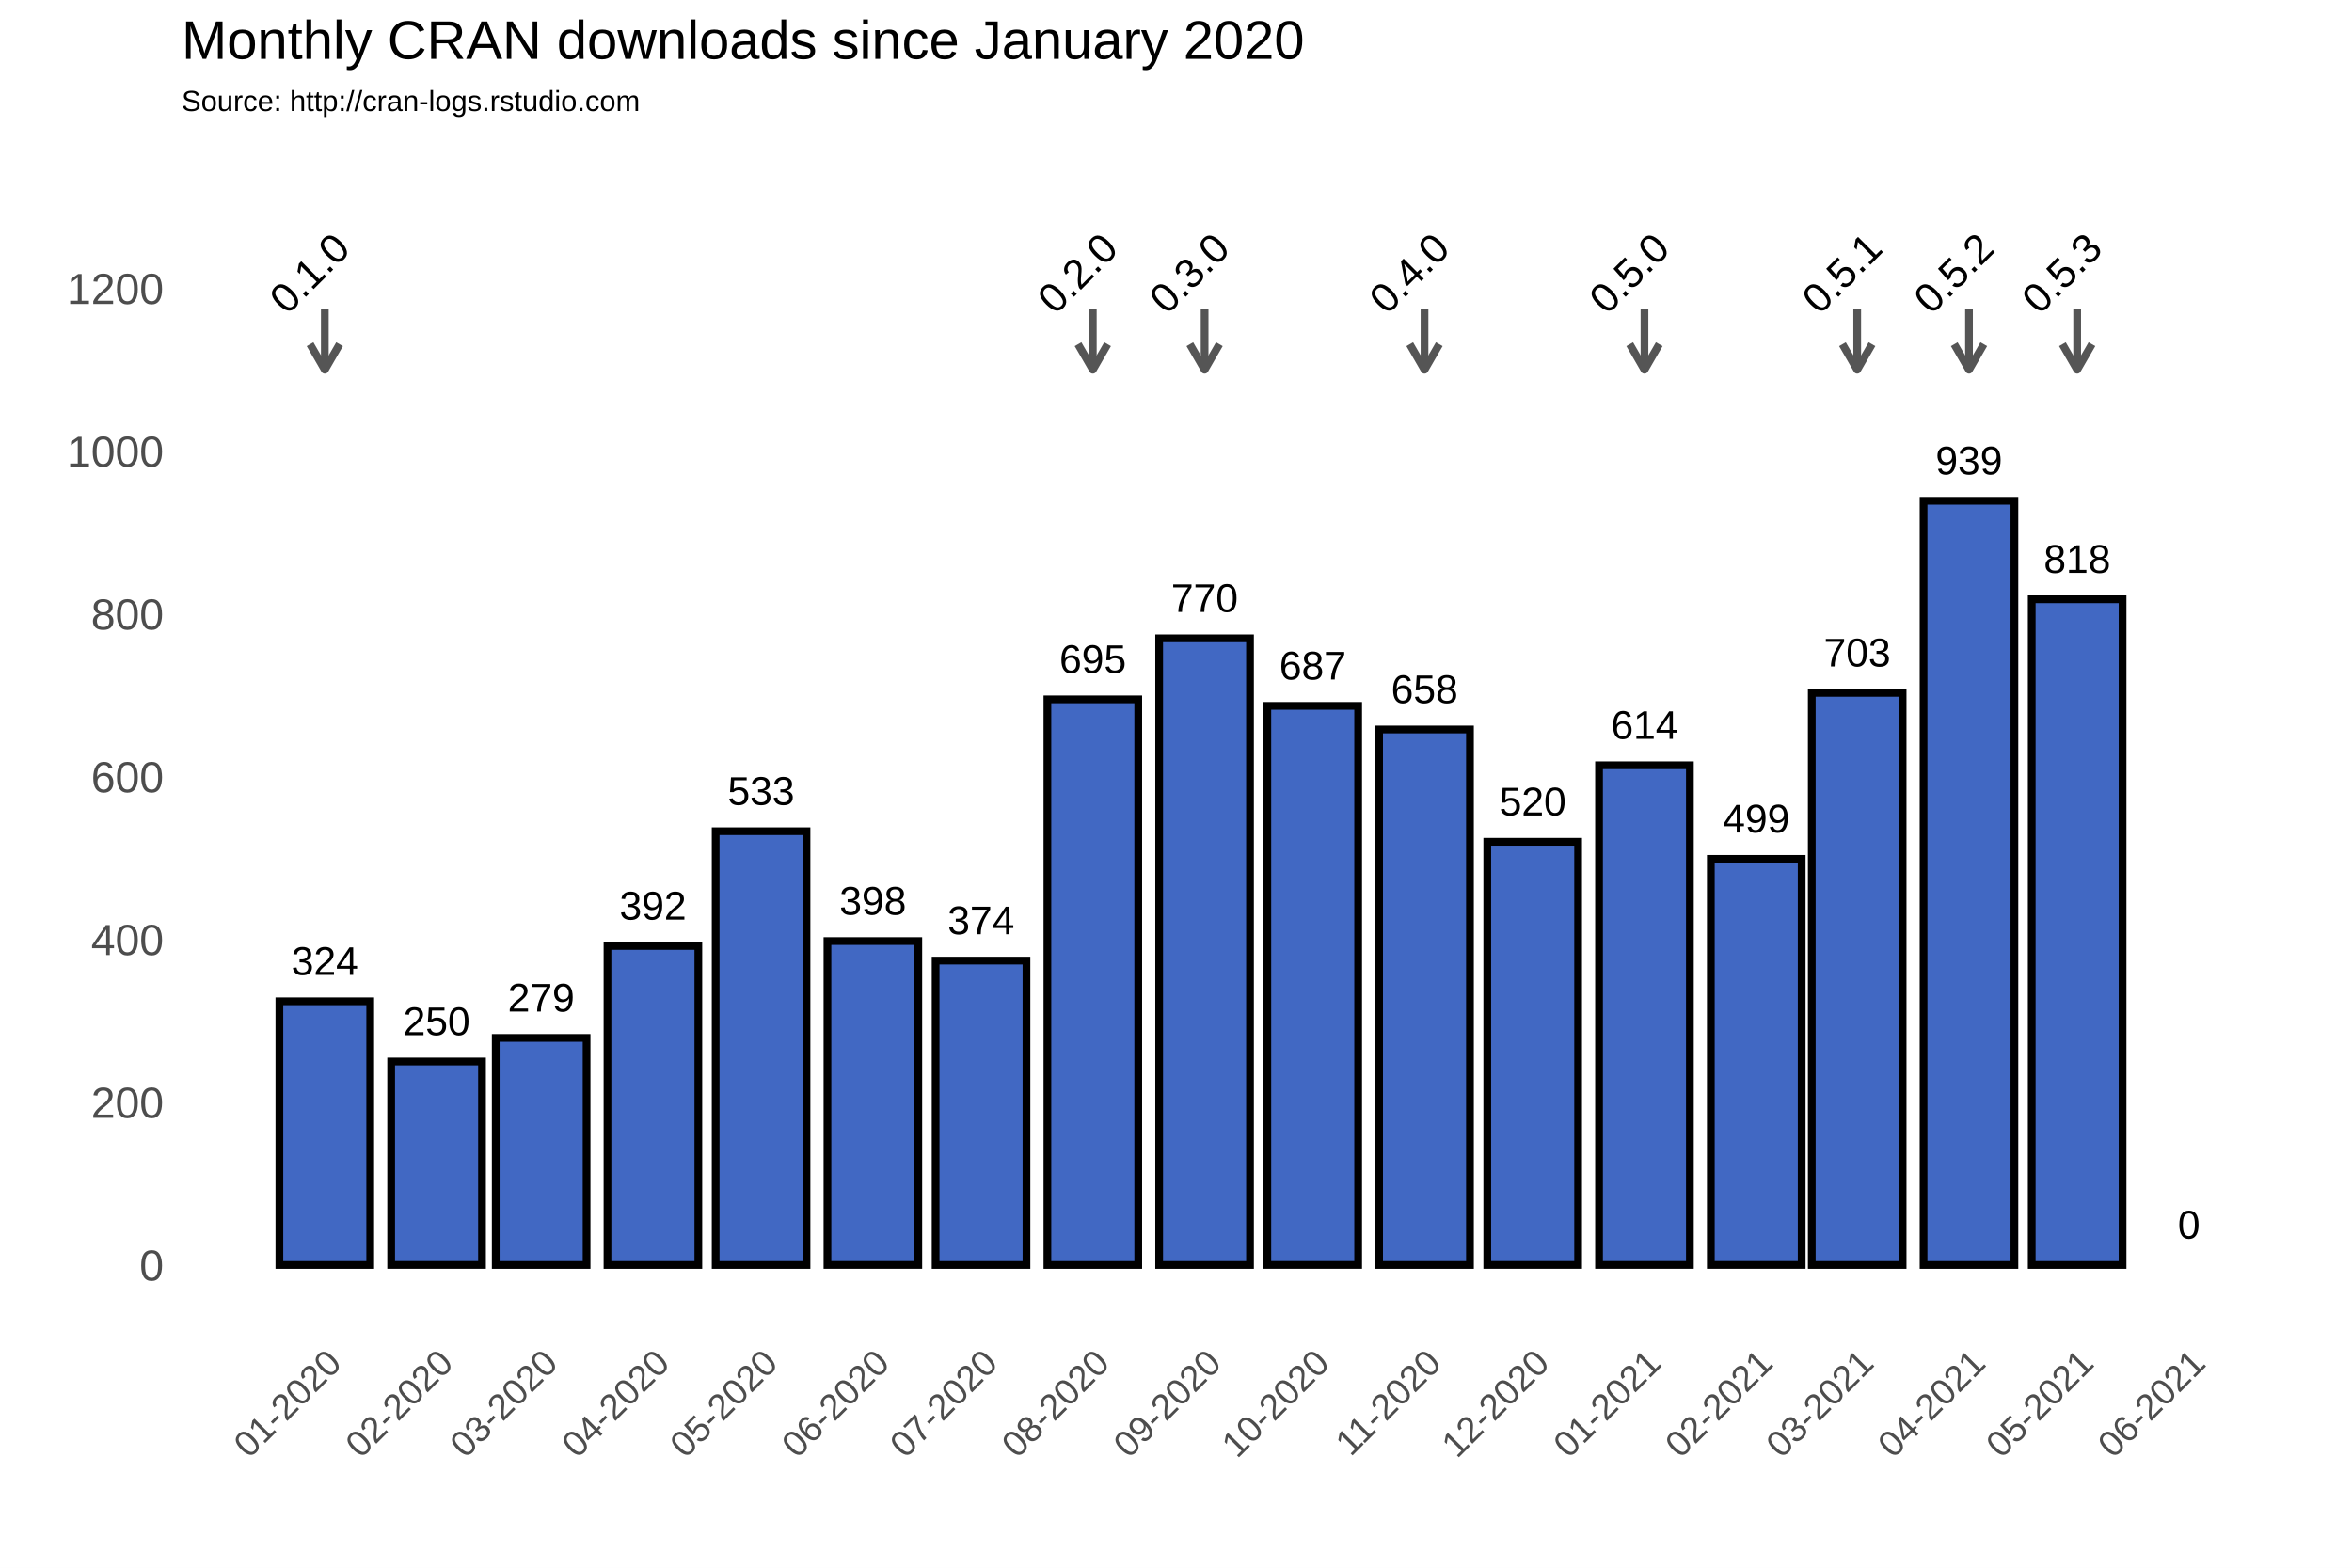
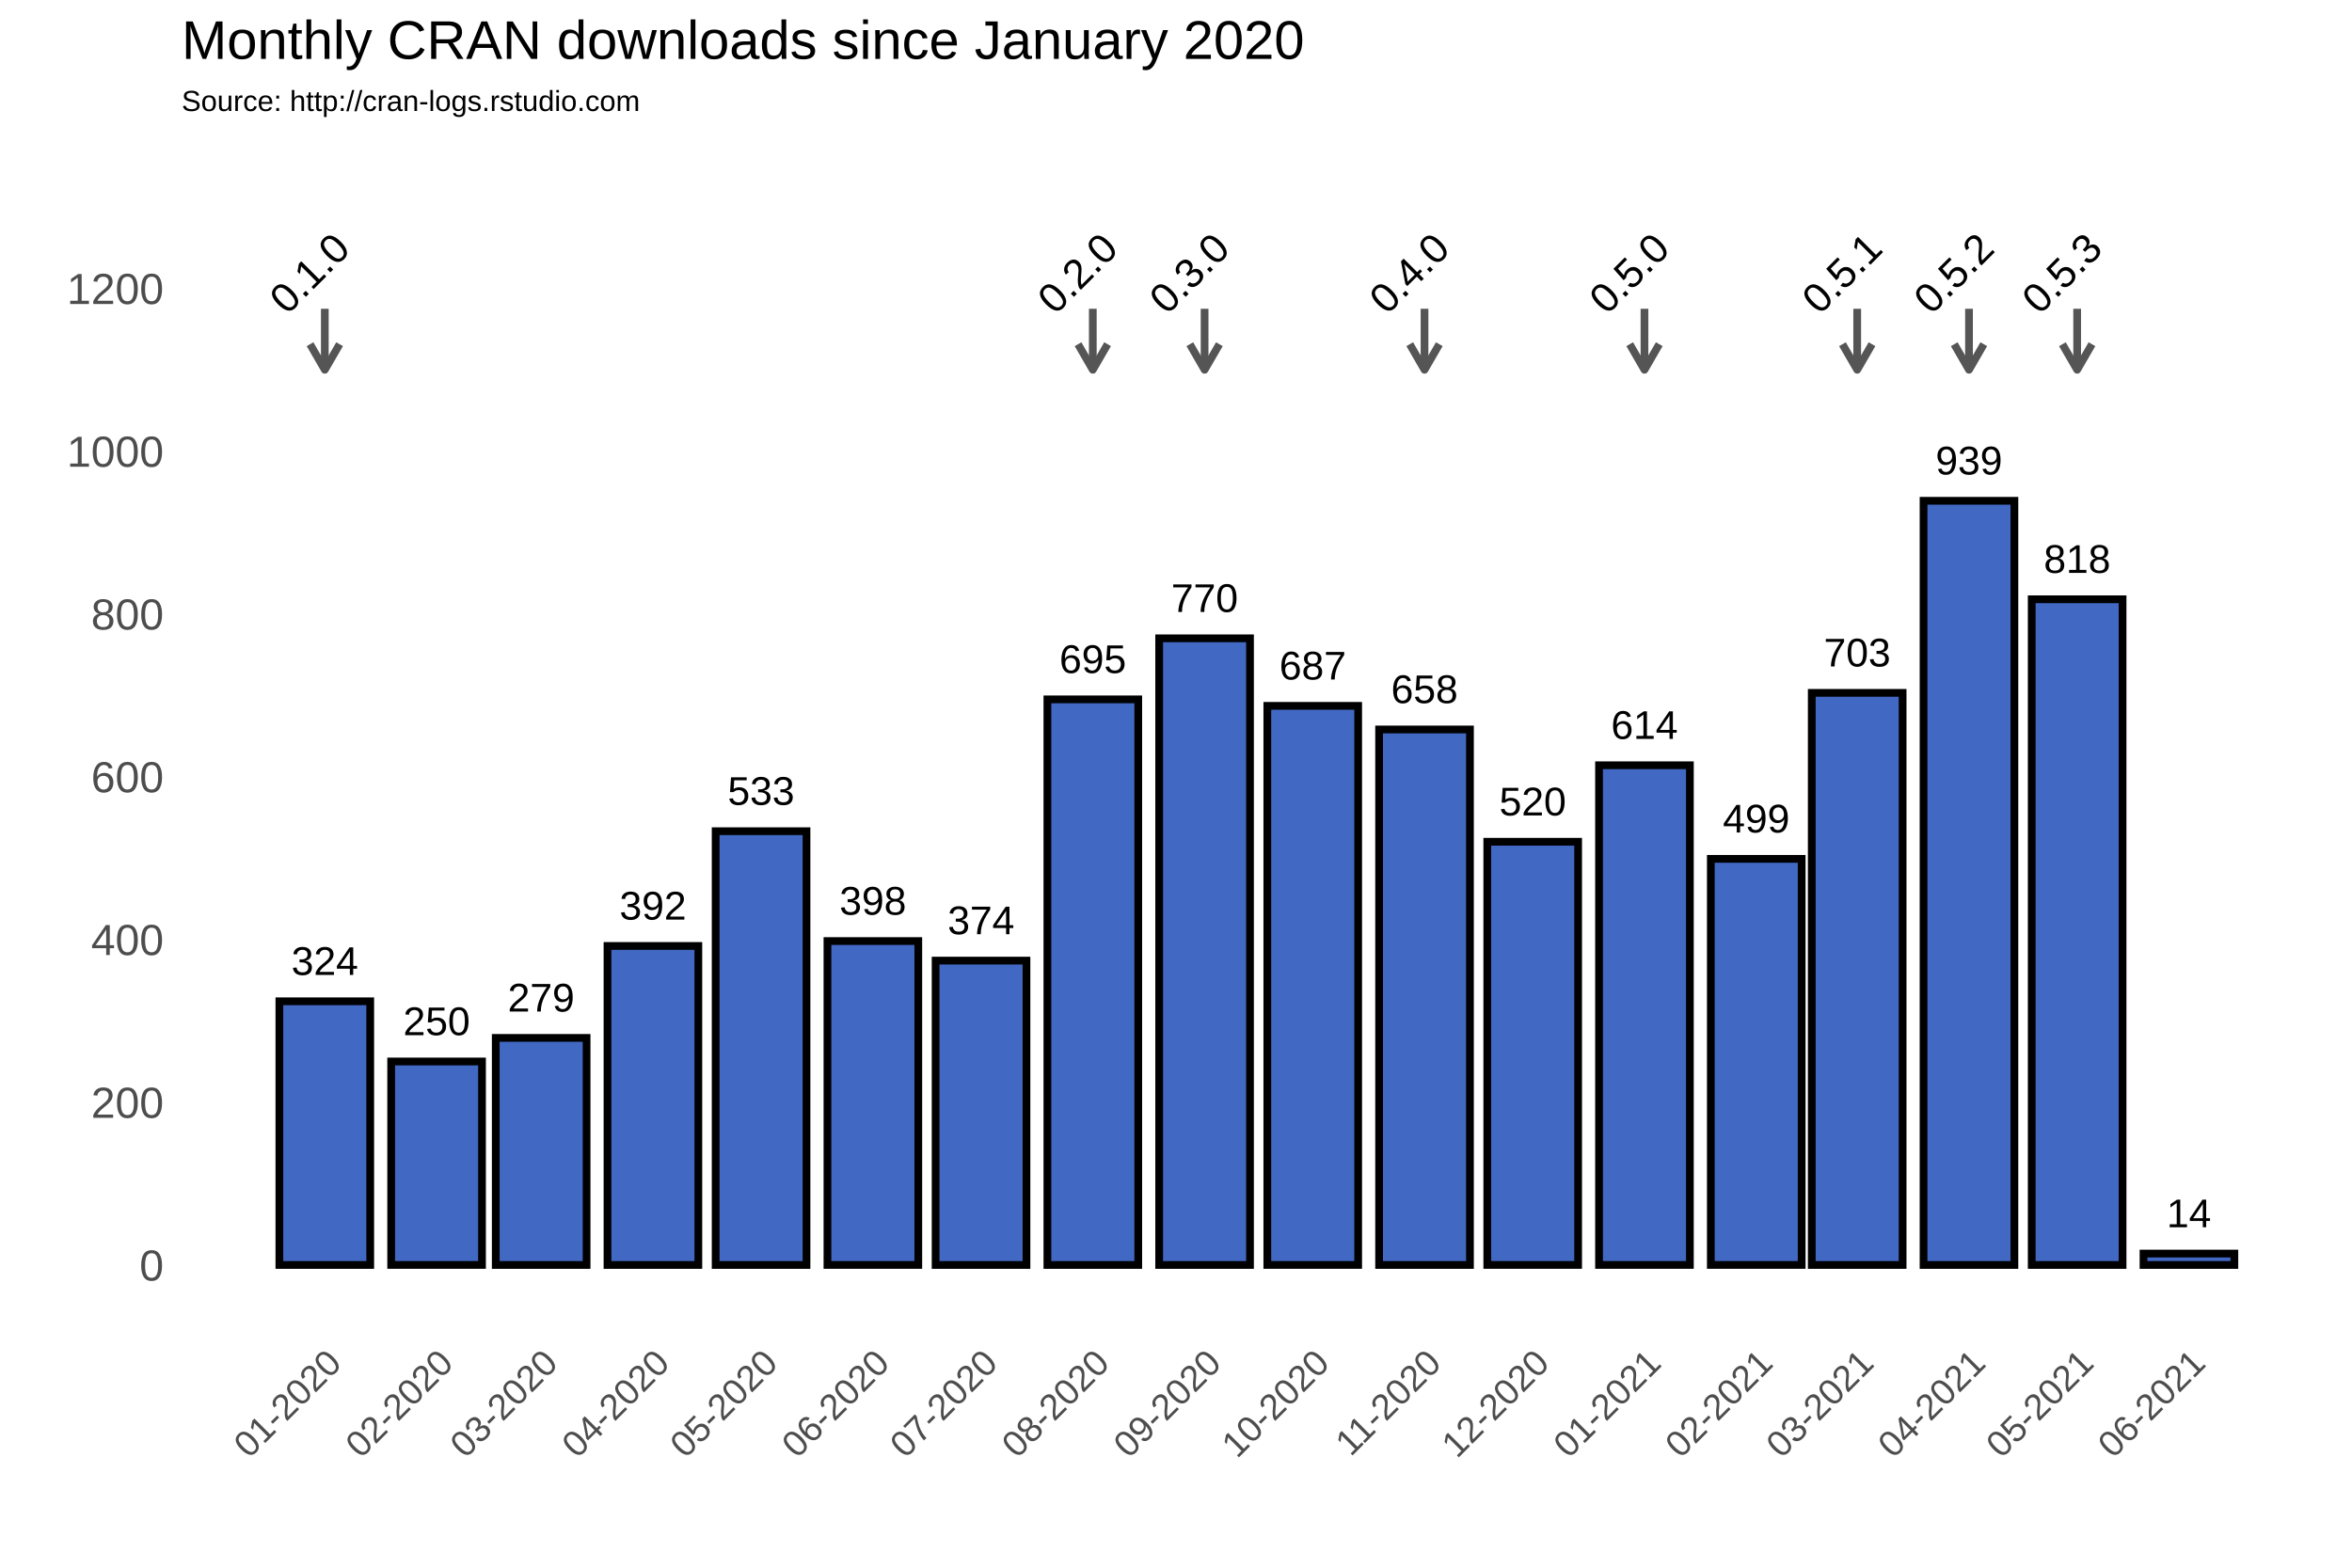
<svg xmlns="http://www.w3.org/2000/svg" class="svglite" width="648.00pt" height="432.00pt" viewBox="0 0 648.00 432.00">
  <defs>
    <style type="text/css">
    .svglite line, .svglite polyline, .svglite polygon, .svglite path, .svglite rect, .svglite circle {
      fill: none;
      stroke: #000000;
      stroke-linecap: round;
      stroke-linejoin: round;
      stroke-miterlimit: 10.00;
    }
  </style>
  </defs>
  <rect width="100%" height="100%" style="stroke: none; fill: #FFFFFF;" />
  <defs>
    <clipPath id="cpMC4wMHw2NDguMDB8MC4wMHw0MzIuMDA=">
      <rect x="0.00" y="0.00" width="648.00" height="432.00" />
    </clipPath>
  </defs>
  <g clip-path="url(#cpMC4wMHw2NDguMDB8MC4wMHw0MzIuMDA=)">
    <rect x="0.00" y="0.00" width="648.00" height="432.00" style="stroke-width: 1.07; stroke: #FFFFFF; fill: #FFFFFF;" />
  </g>
  <defs>
    <clipPath id="cpNTAuMDR8NjQyLjUyfDM3Ljc2fDM2My4zOA==">
      <rect x="50.04" y="37.76" width="592.48" height="325.62" />
    </clipPath>
  </defs>
  <g clip-path="url(#cpNTAuMDR8NjQyLjUyfDM3Ljc2fDM2My4zOA==)">
    <rect x="50.04" y="37.76" width="592.48" height="325.62" style="stroke-width: 1.07; stroke: none;" />
    <polyline points="50.04,326.15 642.52,326.15 " style="stroke-width: 0.53; stroke: #FFFFFF; stroke-linecap: butt;" />
    <polyline points="50.04,281.30 642.52,281.30 " style="stroke-width: 0.53; stroke: #FFFFFF; stroke-linecap: butt;" />
    <polyline points="50.04,236.45 642.52,236.45 " style="stroke-width: 0.53; stroke: #FFFFFF; stroke-linecap: butt;" />
    <polyline points="50.04,191.60 642.52,191.60 " style="stroke-width: 0.53; stroke: #FFFFFF; stroke-linecap: butt;" />
    <polyline points="50.04,146.75 642.52,146.75 " style="stroke-width: 0.53; stroke: #FFFFFF; stroke-linecap: butt;" />
    <polyline points="50.04,101.90 642.52,101.90 " style="stroke-width: 0.53; stroke: #FFFFFF; stroke-linecap: butt;" />
    <polyline points="50.04,57.04 642.52,57.04 " style="stroke-width: 0.53; stroke: #FFFFFF; stroke-linecap: butt;" />
    <polyline points="58.70,363.38 58.70,37.76 " style="stroke-width: 0.53; stroke: #FFFFFF; stroke-linecap: butt;" />
    <polyline points="74.09,363.38 74.09,37.76 " style="stroke-width: 0.53; stroke: #FFFFFF; stroke-linecap: butt;" />
    <polyline points="104.89,363.38 104.89,37.76 " style="stroke-width: 0.53; stroke: #FFFFFF; stroke-linecap: butt;" />
    <polyline points="134.69,363.38 134.69,37.76 " style="stroke-width: 0.53; stroke: #FFFFFF; stroke-linecap: butt;" />
    <polyline points="164.49,363.38 164.49,37.76 " style="stroke-width: 0.53; stroke: #FFFFFF; stroke-linecap: butt;" />
    <polyline points="194.79,363.38 194.79,37.76 " style="stroke-width: 0.53; stroke: #FFFFFF; stroke-linecap: butt;" />
    <polyline points="225.09,363.38 225.09,37.76 " style="stroke-width: 0.53; stroke: #FFFFFF; stroke-linecap: butt;" />
    <polyline points="255.39,363.38 255.39,37.76 " style="stroke-width: 0.53; stroke: #FFFFFF; stroke-linecap: butt;" />
    <polyline points="285.69,363.38 285.69,37.76 " style="stroke-width: 0.53; stroke: #FFFFFF; stroke-linecap: butt;" />
    <polyline points="316.48,363.38 316.48,37.76 " style="stroke-width: 0.53; stroke: #FFFFFF; stroke-linecap: butt;" />
    <polyline points="346.78,363.38 346.78,37.76 " style="stroke-width: 0.53; stroke: #FFFFFF; stroke-linecap: butt;" />
    <polyline points="377.08,363.38 377.08,37.76 " style="stroke-width: 0.53; stroke: #FFFFFF; stroke-linecap: butt;" />
    <polyline points="407.38,363.38 407.38,37.76 " style="stroke-width: 0.53; stroke: #FFFFFF; stroke-linecap: butt;" />
    <polyline points="437.67,363.38 437.67,37.76 " style="stroke-width: 0.53; stroke: #FFFFFF; stroke-linecap: butt;" />
    <polyline points="468.47,363.38 468.47,37.76 " style="stroke-width: 0.53; stroke: #FFFFFF; stroke-linecap: butt;" />
    <polyline points="497.77,363.38 497.77,37.76 " style="stroke-width: 0.53; stroke: #FFFFFF; stroke-linecap: butt;" />
    <polyline points="527.08,363.38 527.08,37.76 " style="stroke-width: 0.53; stroke: #FFFFFF; stroke-linecap: butt;" />
    <polyline points="557.38,363.38 557.38,37.76 " style="stroke-width: 0.53; stroke: #FFFFFF; stroke-linecap: butt;" />
    <polyline points="587.68,363.38 587.68,37.76 " style="stroke-width: 0.53; stroke: #FFFFFF; stroke-linecap: butt;" />
    <polyline points="618.47,363.38 618.47,37.76 " style="stroke-width: 0.53; stroke: #FFFFFF; stroke-linecap: butt;" />
    <polyline points="633.87,363.38 633.87,37.76 " style="stroke-width: 0.53; stroke: #FFFFFF; stroke-linecap: butt;" />
    <polyline points="50.04,348.58 642.52,348.58 " style="stroke-width: 1.07; stroke: #FFFFFF; stroke-linecap: butt;" />
    <polyline points="50.04,303.73 642.52,303.73 " style="stroke-width: 1.07; stroke: #FFFFFF; stroke-linecap: butt;" />
    <polyline points="50.04,258.88 642.52,258.88 " style="stroke-width: 1.07; stroke: #FFFFFF; stroke-linecap: butt;" />
    <polyline points="50.04,214.02 642.52,214.02 " style="stroke-width: 1.07; stroke: #FFFFFF; stroke-linecap: butt;" />
    <polyline points="50.04,169.17 642.52,169.17 " style="stroke-width: 1.07; stroke: #FFFFFF; stroke-linecap: butt;" />
    <polyline points="50.04,124.32 642.52,124.32 " style="stroke-width: 1.07; stroke: #FFFFFF; stroke-linecap: butt;" />
    <polyline points="50.04,79.47 642.52,79.47 " style="stroke-width: 1.07; stroke: #FFFFFF; stroke-linecap: butt;" />
    <polyline points="89.49,363.38 89.49,37.76 " style="stroke-width: 1.07; stroke: #FFFFFF; stroke-linecap: butt;" />
    <polyline points="120.29,363.38 120.29,37.76 " style="stroke-width: 1.07; stroke: #FFFFFF; stroke-linecap: butt;" />
    <polyline points="149.09,363.38 149.09,37.76 " style="stroke-width: 1.07; stroke: #FFFFFF; stroke-linecap: butt;" />
    <polyline points="179.89,363.38 179.89,37.76 " style="stroke-width: 1.07; stroke: #FFFFFF; stroke-linecap: butt;" />
    <polyline points="209.69,363.38 209.69,37.76 " style="stroke-width: 1.07; stroke: #FFFFFF; stroke-linecap: butt;" />
    <polyline points="240.49,363.38 240.49,37.76 " style="stroke-width: 1.07; stroke: #FFFFFF; stroke-linecap: butt;" />
    <polyline points="270.29,363.38 270.29,37.76 " style="stroke-width: 1.07; stroke: #FFFFFF; stroke-linecap: butt;" />
    <polyline points="301.08,363.38 301.08,37.76 " style="stroke-width: 1.07; stroke: #FFFFFF; stroke-linecap: butt;" />
    <polyline points="331.88,363.38 331.88,37.76 " style="stroke-width: 1.07; stroke: #FFFFFF; stroke-linecap: butt;" />
    <polyline points="361.68,363.38 361.68,37.76 " style="stroke-width: 1.07; stroke: #FFFFFF; stroke-linecap: butt;" />
    <polyline points="392.47,363.38 392.47,37.76 " style="stroke-width: 1.07; stroke: #FFFFFF; stroke-linecap: butt;" />
    <polyline points="422.28,363.38 422.28,37.76 " style="stroke-width: 1.07; stroke: #FFFFFF; stroke-linecap: butt;" />
    <polyline points="453.07,363.38 453.07,37.76 " style="stroke-width: 1.07; stroke: #FFFFFF; stroke-linecap: butt;" />
    <polyline points="483.87,363.38 483.87,37.76 " style="stroke-width: 1.07; stroke: #FFFFFF; stroke-linecap: butt;" />
    <polyline points="511.68,363.38 511.68,37.76 " style="stroke-width: 1.07; stroke: #FFFFFF; stroke-linecap: butt;" />
    <polyline points="542.48,363.38 542.48,37.76 " style="stroke-width: 1.07; stroke: #FFFFFF; stroke-linecap: butt;" />
    <polyline points="572.28,363.38 572.28,37.76 " style="stroke-width: 1.07; stroke: #FFFFFF; stroke-linecap: butt;" />
    <polyline points="603.07,363.38 603.07,37.76 " style="stroke-width: 1.07; stroke: #FFFFFF; stroke-linecap: butt;" />
    <rect x="76.97" y="275.92" width="25.03" height="72.66" style="stroke-width: 2.13; stroke-linecap: square; stroke-linejoin: miter; fill: #4168C3;" />
    <rect x="107.77" y="292.51" width="25.03" height="56.06" style="stroke-width: 2.13; stroke-linecap: square; stroke-linejoin: miter; fill: #4168C3;" />
    <rect x="136.58" y="286.01" width="25.03" height="62.57" style="stroke-width: 2.13; stroke-linecap: square; stroke-linejoin: miter; fill: #4168C3;" />
    <rect x="167.37" y="260.67" width="25.03" height="87.91" style="stroke-width: 2.13; stroke-linecap: square; stroke-linejoin: miter; fill: #4168C3;" />
    <rect x="197.17" y="229.05" width="25.03" height="119.53" style="stroke-width: 2.13; stroke-linecap: square; stroke-linejoin: miter; fill: #4168C3;" />
    <rect x="227.97" y="259.32" width="25.03" height="89.25" style="stroke-width: 2.13; stroke-linecap: square; stroke-linejoin: miter; fill: #4168C3;" />
    <rect x="257.77" y="264.71" width="25.03" height="83.87" style="stroke-width: 2.13; stroke-linecap: square; stroke-linejoin: miter; fill: #4168C3;" />
    <rect x="288.57" y="192.72" width="25.03" height="155.86" style="stroke-width: 2.13; stroke-linecap: square; stroke-linejoin: miter; fill: #4168C3;" />
    <rect x="319.36" y="175.90" width="25.03" height="172.68" style="stroke-width: 2.13; stroke-linecap: square; stroke-linejoin: miter; fill: #4168C3;" />
    <rect x="349.16" y="194.51" width="25.03" height="154.06" style="stroke-width: 2.13; stroke-linecap: square; stroke-linejoin: miter; fill: #4168C3;" />
    <rect x="379.96" y="201.02" width="25.03" height="147.56" style="stroke-width: 2.13; stroke-linecap: square; stroke-linejoin: miter; fill: #4168C3;" />
    <rect x="409.76" y="231.96" width="25.03" height="116.61" style="stroke-width: 2.13; stroke-linecap: square; stroke-linejoin: miter; fill: #4168C3;" />
    <rect x="440.55" y="210.88" width="25.03" height="137.69" style="stroke-width: 2.13; stroke-linecap: square; stroke-linejoin: miter; fill: #4168C3;" />
    <rect x="471.35" y="236.67" width="25.03" height="111.90" style="stroke-width: 2.13; stroke-linecap: square; stroke-linejoin: miter; fill: #4168C3;" />
    <rect x="499.16" y="190.93" width="25.03" height="157.65" style="stroke-width: 2.13; stroke-linecap: square; stroke-linejoin: miter; fill: #4168C3;" />
    <rect x="529.96" y="138.00" width="25.03" height="210.58" style="stroke-width: 2.13; stroke-linecap: square; stroke-linejoin: miter; fill: #4168C3;" />
    <rect x="559.76" y="165.14" width="25.03" height="183.44" style="stroke-width: 2.13; stroke-linecap: square; stroke-linejoin: miter; fill: #4168C3;" />
-     <rect x="590.56" y="348.58" width="25.03" height="0.00" style="stroke-width: 2.13; stroke-linecap: square; stroke-linejoin: miter; fill: #4168C3;" />
+     <rect x="590.56" y="345.44" width="25.03" height="3.14" style="stroke-width: 2.13; stroke-linecap: square; stroke-linejoin: miter; fill: #4168C3;" />
    <text x="89.49" y="268.66" text-anchor="middle" style="font-size: 11.04px; font-family: Arial;" textLength="18.40px" lengthAdjust="spacingAndGlyphs">324</text>
    <text x="120.29" y="285.25" text-anchor="middle" style="font-size: 11.04px; font-family: Arial;" textLength="18.40px" lengthAdjust="spacingAndGlyphs">250</text>
    <text x="149.09" y="278.75" text-anchor="middle" style="font-size: 11.04px; font-family: Arial;" textLength="18.40px" lengthAdjust="spacingAndGlyphs">279</text>
    <text x="179.89" y="253.41" text-anchor="middle" style="font-size: 11.04px; font-family: Arial;" textLength="18.40px" lengthAdjust="spacingAndGlyphs">392</text>
    <text x="209.69" y="221.79" text-anchor="middle" style="font-size: 11.04px; font-family: Arial;" textLength="18.40px" lengthAdjust="spacingAndGlyphs">533</text>
    <text x="240.49" y="252.06" text-anchor="middle" style="font-size: 11.04px; font-family: Arial;" textLength="18.40px" lengthAdjust="spacingAndGlyphs">398</text>
    <text x="270.29" y="257.44" text-anchor="middle" style="font-size: 11.04px; font-family: Arial;" textLength="18.40px" lengthAdjust="spacingAndGlyphs">374</text>
    <text x="301.08" y="185.46" text-anchor="middle" style="font-size: 11.04px; font-family: Arial;" textLength="18.40px" lengthAdjust="spacingAndGlyphs">695</text>
    <text x="331.88" y="168.64" text-anchor="middle" style="font-size: 11.04px; font-family: Arial;" textLength="18.40px" lengthAdjust="spacingAndGlyphs">770</text>
    <text x="361.68" y="187.25" text-anchor="middle" style="font-size: 11.04px; font-family: Arial;" textLength="18.40px" lengthAdjust="spacingAndGlyphs">687</text>
    <text x="392.47" y="193.75" text-anchor="middle" style="font-size: 11.04px; font-family: Arial;" textLength="18.40px" lengthAdjust="spacingAndGlyphs">658</text>
    <text x="422.28" y="224.70" text-anchor="middle" style="font-size: 11.04px; font-family: Arial;" textLength="18.40px" lengthAdjust="spacingAndGlyphs">520</text>
    <text x="453.07" y="203.62" text-anchor="middle" style="font-size: 11.04px; font-family: Arial;" textLength="18.40px" lengthAdjust="spacingAndGlyphs">614</text>
    <text x="483.87" y="229.41" text-anchor="middle" style="font-size: 11.04px; font-family: Arial;" textLength="18.40px" lengthAdjust="spacingAndGlyphs">499</text>
    <text x="511.68" y="183.66" text-anchor="middle" style="font-size: 11.04px; font-family: Arial;" textLength="18.40px" lengthAdjust="spacingAndGlyphs">703</text>
    <text x="542.48" y="130.74" text-anchor="middle" style="font-size: 11.04px; font-family: Arial;" textLength="18.40px" lengthAdjust="spacingAndGlyphs">939</text>
    <text x="572.28" y="157.87" text-anchor="middle" style="font-size: 11.04px; font-family: Arial;" textLength="18.40px" lengthAdjust="spacingAndGlyphs">818</text>
-     <text x="603.07" y="341.31" text-anchor="middle" style="font-size: 11.04px; font-family: Arial;" textLength="6.13px" lengthAdjust="spacingAndGlyphs">0</text>
+     <text x="603.07" y="338.18" text-anchor="middle" style="font-size: 11.04px; font-family: Arial;" textLength="12.27px" lengthAdjust="spacingAndGlyphs">14</text>
    <line x1="89.49" y1="85.08" x2="89.49" y2="101.90" style="stroke-width: 2.13; stroke: #555555; stroke-linecap: butt;" />
    <polyline points="85.42,94.85 89.49,101.90 93.56,94.85 " style="stroke-width: 2.13; stroke: #555555; stroke-linecap: butt;" />
    <line x1="301.08" y1="85.08" x2="301.08" y2="101.90" style="stroke-width: 2.13; stroke: #555555; stroke-linecap: butt;" />
    <polyline points="297.01,94.85 301.08,101.90 305.15,94.85 " style="stroke-width: 2.13; stroke: #555555; stroke-linecap: butt;" />
    <line x1="331.88" y1="85.08" x2="331.88" y2="101.90" style="stroke-width: 2.13; stroke: #555555; stroke-linecap: butt;" />
    <polyline points="327.81,94.85 331.88,101.90 335.95,94.85 " style="stroke-width: 2.13; stroke: #555555; stroke-linecap: butt;" />
    <line x1="392.47" y1="85.08" x2="392.47" y2="101.90" style="stroke-width: 2.13; stroke: #555555; stroke-linecap: butt;" />
    <polyline points="388.40,94.85 392.47,101.90 396.54,94.85 " style="stroke-width: 2.13; stroke: #555555; stroke-linecap: butt;" />
    <line x1="453.07" y1="85.08" x2="453.07" y2="101.90" style="stroke-width: 2.13; stroke: #555555; stroke-linecap: butt;" />
    <polyline points="449.00,94.85 453.07,101.90 457.14,94.85 " style="stroke-width: 2.13; stroke: #555555; stroke-linecap: butt;" />
    <line x1="511.68" y1="85.08" x2="511.68" y2="101.90" style="stroke-width: 2.13; stroke: #555555; stroke-linecap: butt;" />
    <polyline points="507.61,94.85 511.68,101.90 515.75,94.85 " style="stroke-width: 2.13; stroke: #555555; stroke-linecap: butt;" />
    <line x1="542.48" y1="85.08" x2="542.48" y2="101.90" style="stroke-width: 2.13; stroke: #555555; stroke-linecap: butt;" />
    <polyline points="538.41,94.85 542.48,101.90 546.55,94.85 " style="stroke-width: 2.13; stroke: #555555; stroke-linecap: butt;" />
    <line x1="572.28" y1="85.08" x2="572.28" y2="101.90" style="stroke-width: 2.13; stroke: #555555; stroke-linecap: butt;" />
    <polyline points="568.21,94.85 572.28,101.90 576.35,94.85 " style="stroke-width: 2.13; stroke: #555555; stroke-linecap: butt;" />
    <text transform="translate(88.05,78.03) rotate(-45)" text-anchor="middle" style="font-size: 11.38px; font-family: Arial;" textLength="25.31px" lengthAdjust="spacingAndGlyphs">0.1.0</text>
    <text transform="translate(299.64,78.03) rotate(-45)" text-anchor="middle" style="font-size: 11.38px; font-family: Arial;" textLength="25.31px" lengthAdjust="spacingAndGlyphs">0.2.0</text>
    <text transform="translate(330.44,78.03) rotate(-45)" text-anchor="middle" style="font-size: 11.38px; font-family: Arial;" textLength="25.31px" lengthAdjust="spacingAndGlyphs">0.3.0</text>
    <text transform="translate(391.04,78.03) rotate(-45)" text-anchor="middle" style="font-size: 11.38px; font-family: Arial;" textLength="25.31px" lengthAdjust="spacingAndGlyphs">0.4.0</text>
    <text transform="translate(451.63,78.03) rotate(-45)" text-anchor="middle" style="font-size: 11.38px; font-family: Arial;" textLength="25.31px" lengthAdjust="spacingAndGlyphs">0.5.0</text>
    <text transform="translate(510.24,78.03) rotate(-45)" text-anchor="middle" style="font-size: 11.38px; font-family: Arial;" textLength="25.31px" lengthAdjust="spacingAndGlyphs">0.5.1</text>
    <text transform="translate(541.04,78.03) rotate(-45)" text-anchor="middle" style="font-size: 11.38px; font-family: Arial;" textLength="25.31px" lengthAdjust="spacingAndGlyphs">0.5.2</text>
    <text transform="translate(570.84,78.03) rotate(-45)" text-anchor="middle" style="font-size: 11.38px; font-family: Arial;" textLength="25.31px" lengthAdjust="spacingAndGlyphs">0.5.3</text>
  </g>
  <g clip-path="url(#cpMC4wMHw2NDguMDB8MC4wMHw0MzIuMDA=)">
    <text x="45.11" y="352.88" text-anchor="end" style="font-size: 12.00px; fill: #4D4D4D; font-family: Arial;" textLength="6.67px" lengthAdjust="spacingAndGlyphs">0</text>
    <text x="45.11" y="308.03" text-anchor="end" style="font-size: 12.00px; fill: #4D4D4D; font-family: Arial;" textLength="20.02px" lengthAdjust="spacingAndGlyphs">200</text>
    <text x="45.11" y="263.17" text-anchor="end" style="font-size: 12.00px; fill: #4D4D4D; font-family: Arial;" textLength="20.02px" lengthAdjust="spacingAndGlyphs">400</text>
    <text x="45.11" y="218.32" text-anchor="end" style="font-size: 12.00px; fill: #4D4D4D; font-family: Arial;" textLength="20.02px" lengthAdjust="spacingAndGlyphs">600</text>
    <text x="45.11" y="173.47" text-anchor="end" style="font-size: 12.00px; fill: #4D4D4D; font-family: Arial;" textLength="20.02px" lengthAdjust="spacingAndGlyphs">800</text>
    <text x="45.11" y="128.62" text-anchor="end" style="font-size: 12.00px; fill: #4D4D4D; font-family: Arial;" textLength="26.70px" lengthAdjust="spacingAndGlyphs">1000</text>
    <text x="45.11" y="83.77" text-anchor="end" style="font-size: 12.00px; fill: #4D4D4D; font-family: Arial;" textLength="26.70px" lengthAdjust="spacingAndGlyphs">1200</text>
    <text transform="translate(94.56,376.17) rotate(-45)" text-anchor="end" style="font-size: 10.00px; fill: #4D4D4D; font-family: Arial;" textLength="36.73px" lengthAdjust="spacingAndGlyphs">01-2020</text>
    <text transform="translate(125.35,376.17) rotate(-45)" text-anchor="end" style="font-size: 10.00px; fill: #4D4D4D; font-family: Arial;" textLength="36.73px" lengthAdjust="spacingAndGlyphs">02-2020</text>
    <text transform="translate(154.16,376.17) rotate(-45)" text-anchor="end" style="font-size: 10.00px; fill: #4D4D4D; font-family: Arial;" textLength="36.73px" lengthAdjust="spacingAndGlyphs">03-2020</text>
    <text transform="translate(184.96,376.17) rotate(-45)" text-anchor="end" style="font-size: 10.00px; fill: #4D4D4D; font-family: Arial;" textLength="36.73px" lengthAdjust="spacingAndGlyphs">04-2020</text>
    <text transform="translate(214.76,376.17) rotate(-45)" text-anchor="end" style="font-size: 10.00px; fill: #4D4D4D; font-family: Arial;" textLength="36.73px" lengthAdjust="spacingAndGlyphs">05-2020</text>
    <text transform="translate(245.55,376.17) rotate(-45)" text-anchor="end" style="font-size: 10.00px; fill: #4D4D4D; font-family: Arial;" textLength="36.73px" lengthAdjust="spacingAndGlyphs">06-2020</text>
    <text transform="translate(275.35,376.17) rotate(-45)" text-anchor="end" style="font-size: 10.00px; fill: #4D4D4D; font-family: Arial;" textLength="36.73px" lengthAdjust="spacingAndGlyphs">07-2020</text>
    <text transform="translate(306.15,376.17) rotate(-45)" text-anchor="end" style="font-size: 10.00px; fill: #4D4D4D; font-family: Arial;" textLength="36.73px" lengthAdjust="spacingAndGlyphs">08-2020</text>
    <text transform="translate(336.94,376.17) rotate(-45)" text-anchor="end" style="font-size: 10.00px; fill: #4D4D4D; font-family: Arial;" textLength="36.73px" lengthAdjust="spacingAndGlyphs">09-2020</text>
    <text transform="translate(366.75,376.17) rotate(-45)" text-anchor="end" style="font-size: 10.00px; fill: #4D4D4D; font-family: Arial;" textLength="36.73px" lengthAdjust="spacingAndGlyphs">10-2020</text>
    <text transform="translate(397.54,376.17) rotate(-45)" text-anchor="end" style="font-size: 10.00px; fill: #4D4D4D; font-family: Arial;" textLength="35.99px" lengthAdjust="spacingAndGlyphs">11-2020</text>
    <text transform="translate(427.34,376.17) rotate(-45)" text-anchor="end" style="font-size: 10.00px; fill: #4D4D4D; font-family: Arial;" textLength="36.73px" lengthAdjust="spacingAndGlyphs">12-2020</text>
    <text transform="translate(458.14,376.17) rotate(-45)" text-anchor="end" style="font-size: 10.00px; fill: #4D4D4D; font-family: Arial;" textLength="36.73px" lengthAdjust="spacingAndGlyphs">01-2021</text>
    <text transform="translate(488.93,376.17) rotate(-45)" text-anchor="end" style="font-size: 10.00px; fill: #4D4D4D; font-family: Arial;" textLength="36.73px" lengthAdjust="spacingAndGlyphs">02-2021</text>
    <text transform="translate(516.75,376.17) rotate(-45)" text-anchor="end" style="font-size: 10.00px; fill: #4D4D4D; font-family: Arial;" textLength="36.73px" lengthAdjust="spacingAndGlyphs">03-2021</text>
    <text transform="translate(547.54,376.17) rotate(-45)" text-anchor="end" style="font-size: 10.00px; fill: #4D4D4D; font-family: Arial;" textLength="36.73px" lengthAdjust="spacingAndGlyphs">04-2021</text>
    <text transform="translate(577.34,376.17) rotate(-45)" text-anchor="end" style="font-size: 10.00px; fill: #4D4D4D; font-family: Arial;" textLength="36.73px" lengthAdjust="spacingAndGlyphs">05-2021</text>
    <text transform="translate(608.14,376.17) rotate(-45)" text-anchor="end" style="font-size: 10.00px; fill: #4D4D4D; font-family: Arial;" textLength="36.73px" lengthAdjust="spacingAndGlyphs">06-2021</text>
    <text x="50.04" y="30.59" style="font-size: 8.00px; font-family: Arial;" textLength="126.32px" lengthAdjust="spacingAndGlyphs">Source: http://cran-logs.rstudio.com</text>
    <text x="50.04" y="16.22" style="font-size: 15.00px; font-family: Arial;" textLength="309.25px" lengthAdjust="spacingAndGlyphs">Monthly CRAN downloads since January 2020</text>
  </g>
</svg>
